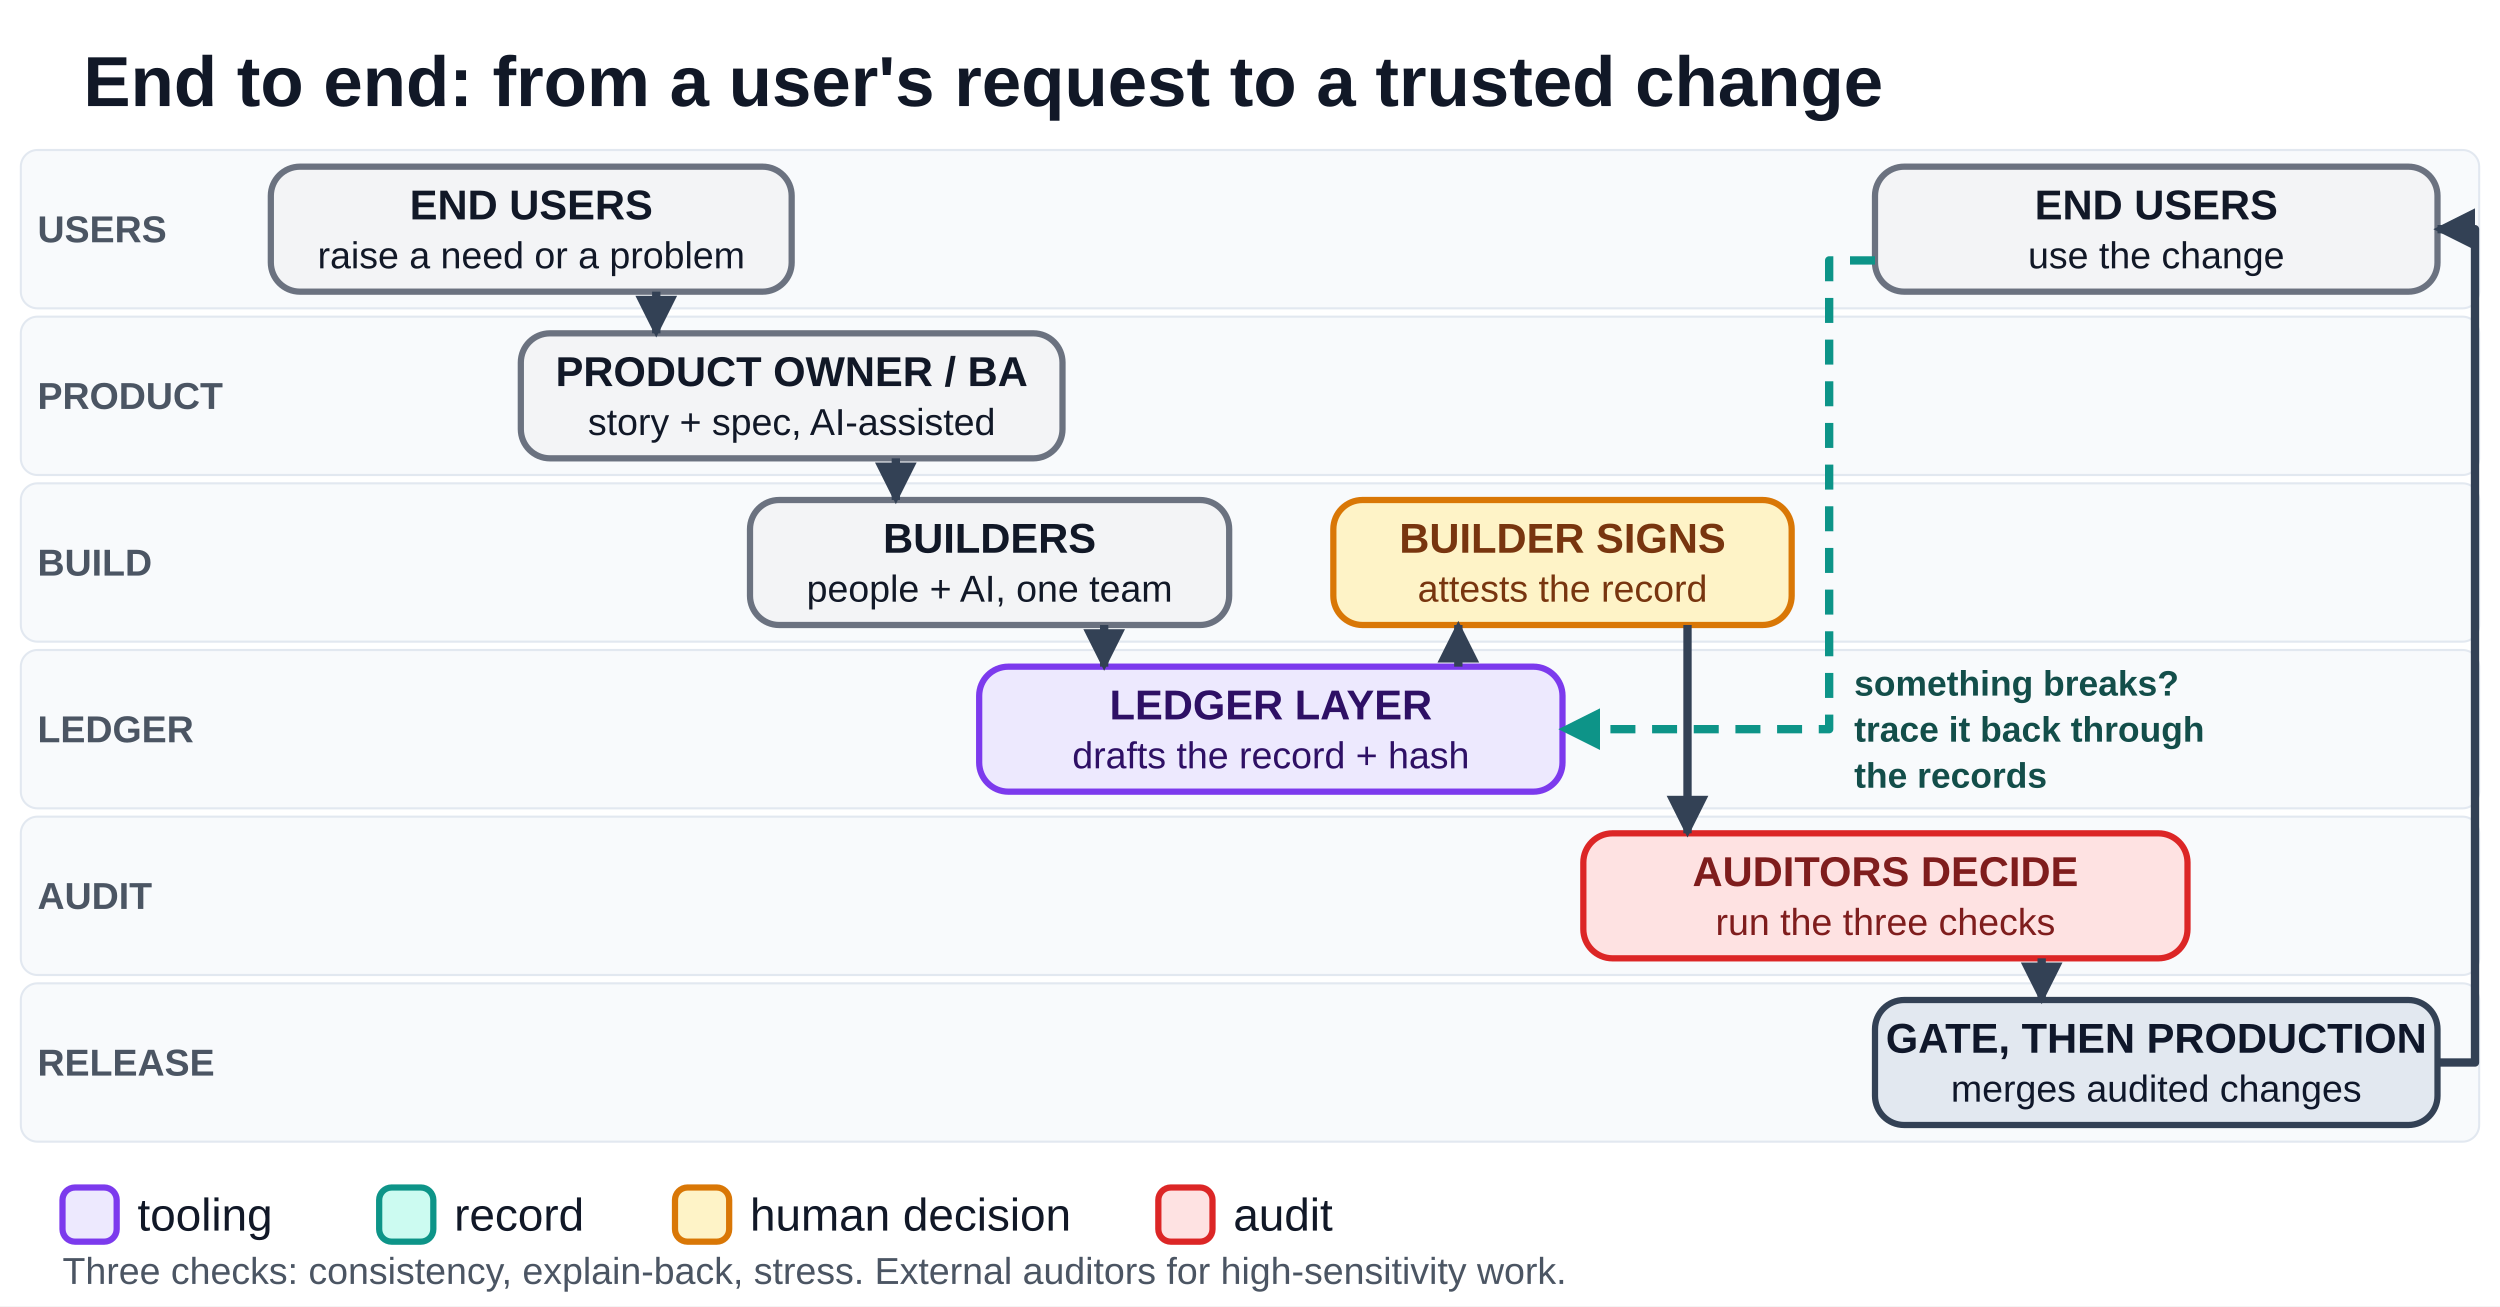
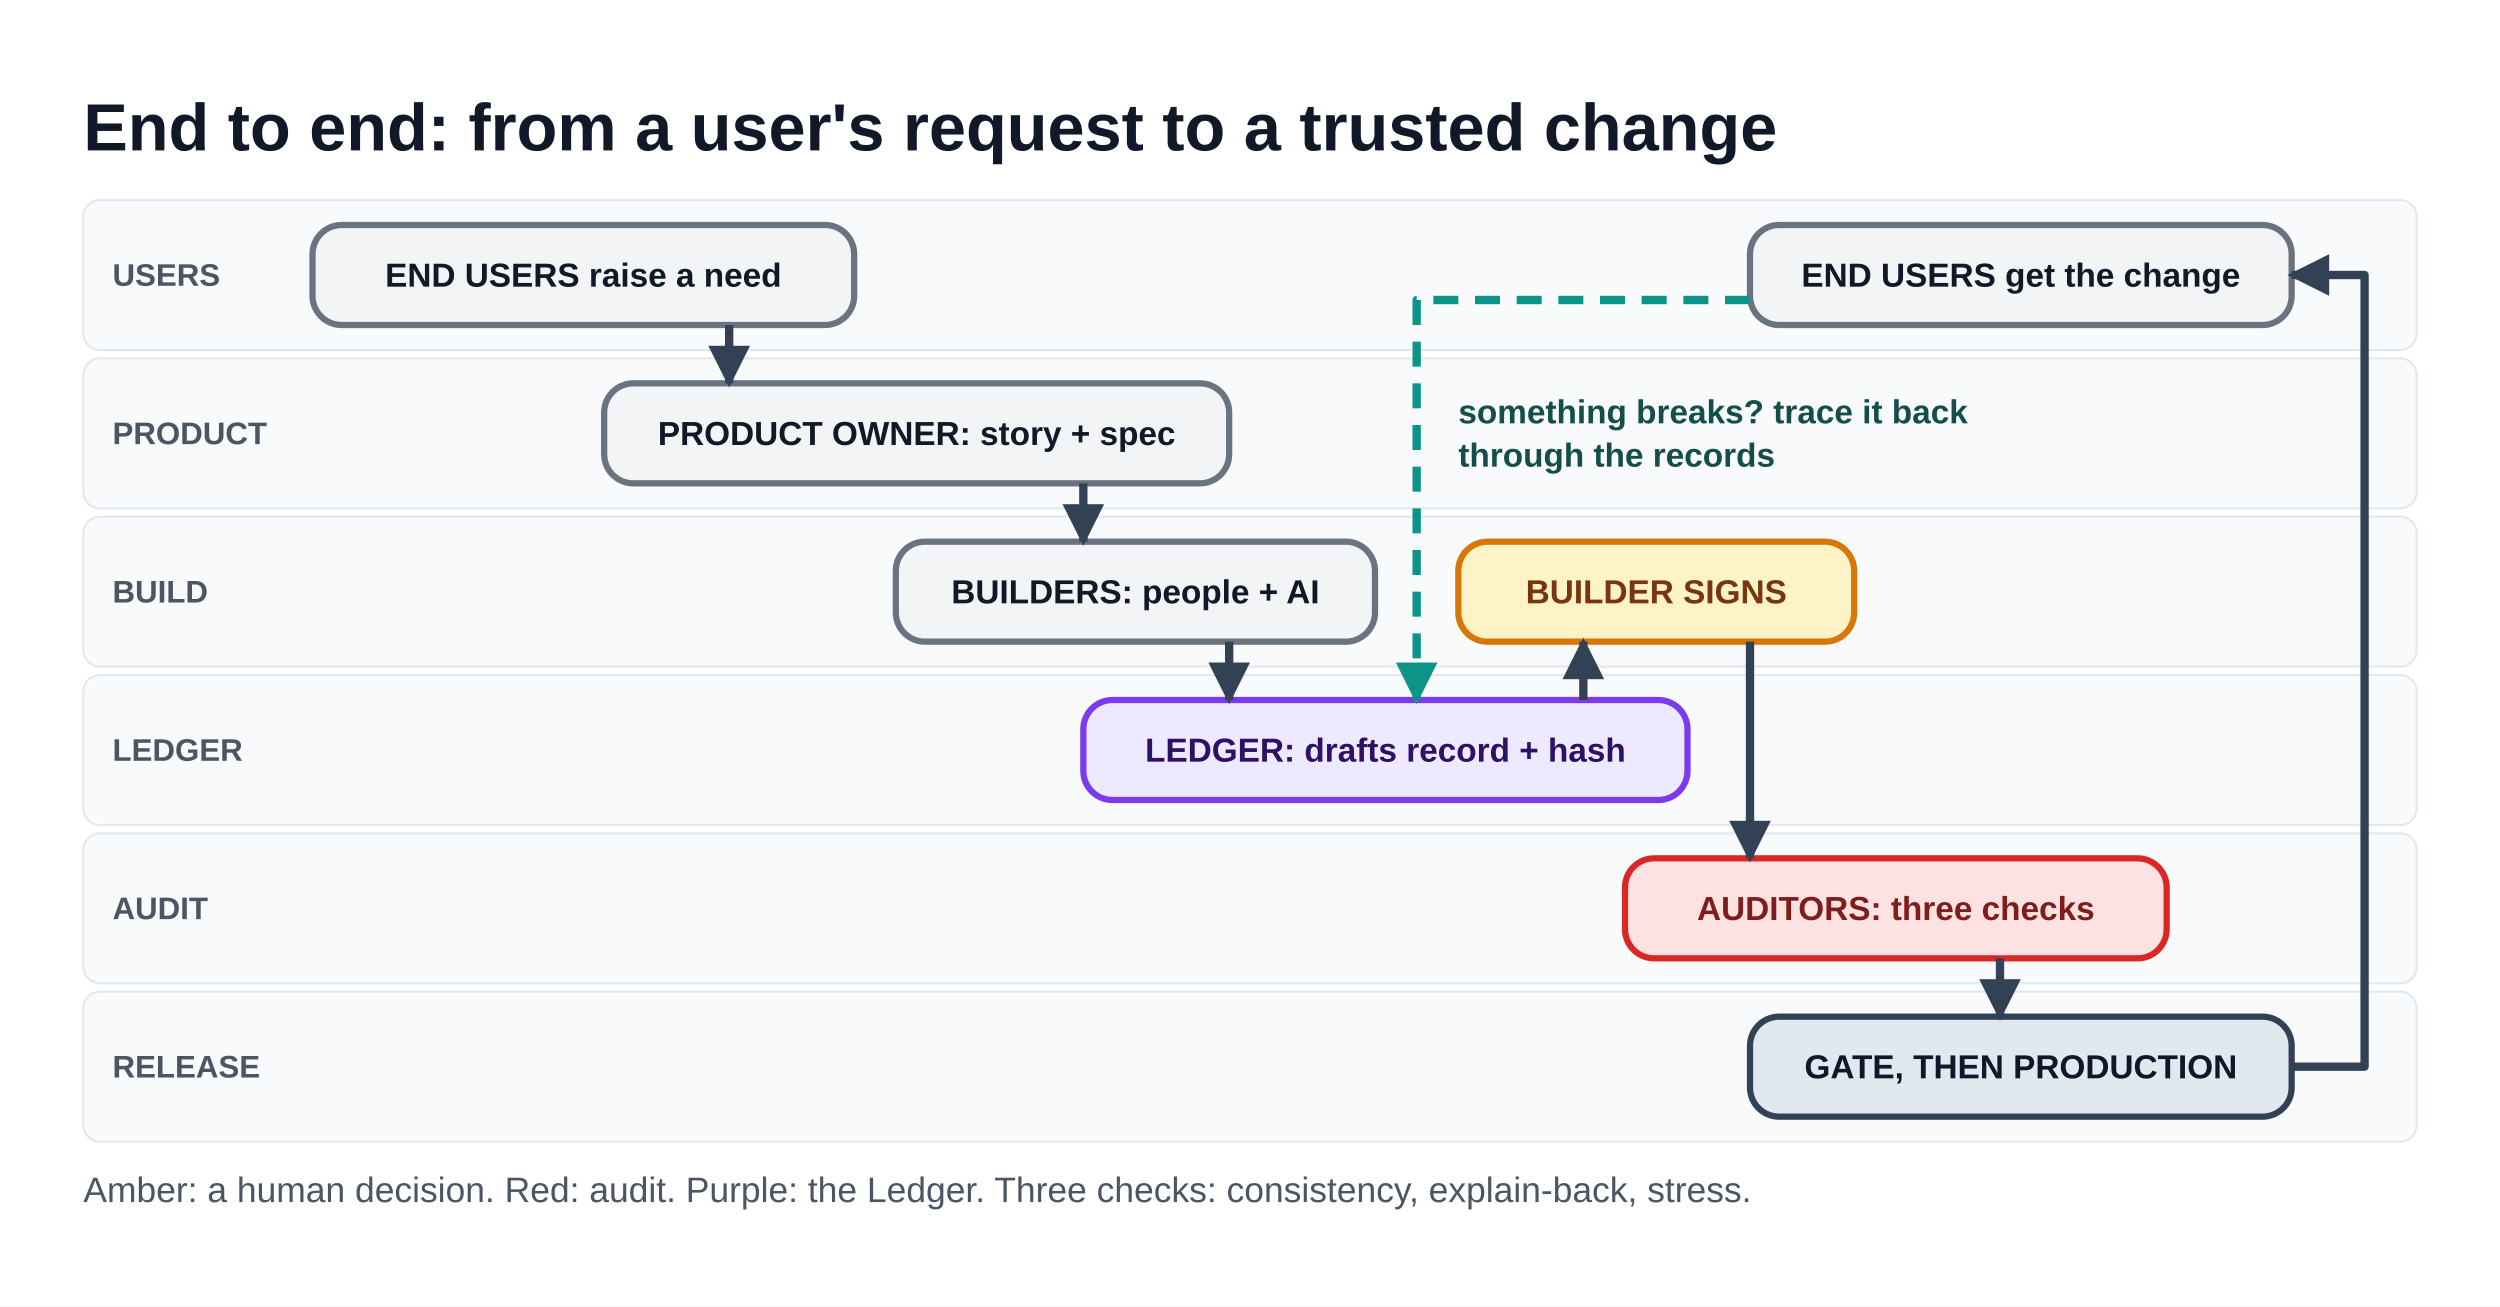
<svg xmlns="http://www.w3.org/2000/svg" width="1200" height="627" viewBox="0 0 1200 627" font-family="Segoe UI, Arial, Helvetica, sans-serif">
  <defs>
    <marker id="m0D9488" viewBox="0 0 10 10" refX="9" refY="5" markerWidth="5" markerHeight="5" orient="auto-start-reverse">
      <path d="M0,0 L10,5 L0,10 z" fill="#0D9488" />
    </marker>
    <marker id="m334155" viewBox="0 0 10 10" refX="9" refY="5" markerWidth="5" markerHeight="5" orient="auto-start-reverse">
      <path d="M0,0 L10,5 L0,10 z" fill="#334155" />
    </marker>
  </defs>
  <rect width="1200" height="627" fill="#FFFFFF" />
-   <text x="40" y="50.9" text-anchor="start" font-size="34" font-weight="700" fill="#111827">End to end: from a user's request to a trusted change</text>
-   <rect x="10" y="72" width="1180" height="76" rx="8" fill="#F8FAFC" fill-opacity="1" stroke="#E2E8F0" stroke-opacity="1" stroke-width="1" />
-   <text x="18" y="116.3" text-anchor="start" font-size="18" font-weight="700" fill="#4B5563">USERS</text>
-   <rect x="10" y="152" width="1180" height="76" rx="8" fill="#F8FAFC" fill-opacity="1" stroke="#E2E8F0" stroke-opacity="1" stroke-width="1" />
-   <text x="18" y="196.3" text-anchor="start" font-size="18" font-weight="700" fill="#4B5563">PRODUCT</text>
-   <rect x="10" y="232" width="1180" height="76" rx="8" fill="#F8FAFC" fill-opacity="1" stroke="#E2E8F0" stroke-opacity="1" stroke-width="1" />
-   <text x="18" y="276.3" text-anchor="start" font-size="18" font-weight="700" fill="#4B5563">BUILD</text>
-   <rect x="10" y="312" width="1180" height="76" rx="8" fill="#F8FAFC" fill-opacity="1" stroke="#E2E8F0" stroke-opacity="1" stroke-width="1" />
-   <text x="18" y="356.3" text-anchor="start" font-size="18" font-weight="700" fill="#4B5563">LEDGER</text>
-   <rect x="10" y="392" width="1180" height="76" rx="8" fill="#F8FAFC" fill-opacity="1" stroke="#E2E8F0" stroke-opacity="1" stroke-width="1" />
-   <text x="18" y="436.3" text-anchor="start" font-size="18" font-weight="700" fill="#4B5563">AUDIT</text>
-   <rect x="10" y="472" width="1180" height="76" rx="8" fill="#F8FAFC" fill-opacity="1" stroke="#E2E8F0" stroke-opacity="1" stroke-width="1" />
-   <text x="18" y="516.3" text-anchor="start" font-size="18" font-weight="700" fill="#4B5563">RELEASE</text>
-   <rect x="130" y="80" width="250" height="60" rx="14" fill="#F3F4F6" fill-opacity="1" stroke="#6B7280" stroke-width="3" />
-   <text x="255.0" y="105.3" text-anchor="middle" font-size="20" font-weight="700" fill="#111827">END USERS</text>
-   <text x="255.0" y="128.8" text-anchor="middle" font-size="18" font-weight="400" fill="#111827">raise a need or a problem</text>
-   <rect x="250" y="160" width="260" height="60" rx="14" fill="#F3F4F6" fill-opacity="1" stroke="#6B7280" stroke-width="3" />
-   <text x="380.0" y="185.3" text-anchor="middle" font-size="20" font-weight="700" fill="#111827">PRODUCT OWNER / BA</text>
-   <text x="380.0" y="208.8" text-anchor="middle" font-size="18" font-weight="400" fill="#111827">story + spec, AI-assisted</text>
-   <rect x="360" y="240" width="230" height="60" rx="14" fill="#F3F4F6" fill-opacity="1" stroke="#6B7280" stroke-width="3" />
-   <text x="475.0" y="265.3" text-anchor="middle" font-size="20" font-weight="700" fill="#111827">BUILDERS</text>
-   <text x="475.0" y="288.8" text-anchor="middle" font-size="18" font-weight="400" fill="#111827">people + AI, one team</text>
-   <rect x="470" y="320" width="280" height="60" rx="14" fill="#EDE9FE" fill-opacity="1" stroke="#7C3AED" stroke-width="3" />
-   <text x="610.0" y="345.3" text-anchor="middle" font-size="20" font-weight="700" fill="#2E1065">LEDGER LAYER</text>
-   <text x="610.0" y="368.8" text-anchor="middle" font-size="18" font-weight="400" fill="#2E1065">drafts the record + hash</text>
-   <rect x="640" y="240" width="220" height="60" rx="14" fill="#FEF3C7" fill-opacity="1" stroke="#D97706" stroke-width="3" />
-   <text x="750.0" y="265.3" text-anchor="middle" font-size="20" font-weight="700" fill="#78350F">BUILDER SIGNS</text>
-   <text x="750.0" y="288.8" text-anchor="middle" font-size="18" font-weight="400" fill="#78350F">attests the record</text>
-   <rect x="760" y="400" width="290" height="60" rx="14" fill="#FEE2E2" fill-opacity="1" stroke="#DC2626" stroke-width="3" />
-   <text x="905.0" y="425.3" text-anchor="middle" font-size="20" font-weight="700" fill="#7F1D1D">AUDITORS DECIDE</text>
-   <text x="905.0" y="448.8" text-anchor="middle" font-size="18" font-weight="400" fill="#7F1D1D">run the three checks</text>
-   <rect x="900" y="480" width="270" height="60" rx="14" fill="#E2E8F0" fill-opacity="1" stroke="#334155" stroke-width="3" />
-   <text x="1035.0" y="505.3" text-anchor="middle" font-size="20" font-weight="700" fill="#0F172A">GATE, THEN PRODUCTION</text>
-   <text x="1035.0" y="528.8" text-anchor="middle" font-size="18" font-weight="400" fill="#0F172A">merges audited changes</text>
-   <rect x="900" y="80" width="270" height="60" rx="14" fill="#F3F4F6" fill-opacity="1" stroke="#6B7280" stroke-width="3" />
-   <text x="1035.0" y="105.3" text-anchor="middle" font-size="20" font-weight="700" fill="#111827">END USERS</text>
-   <text x="1035.0" y="128.8" text-anchor="middle" font-size="18" font-weight="400" fill="#111827">use the change</text>
-   <polyline points="315,140 315,160" fill="none" stroke="#334155" stroke-width="4" stroke-linejoin="round" marker-end="url(#m334155)" />
-   <polyline points="430,220 430,240" fill="none" stroke="#334155" stroke-width="4" stroke-linejoin="round" marker-end="url(#m334155)" />
-   <polyline points="530,300 530,320" fill="none" stroke="#334155" stroke-width="4" stroke-linejoin="round" marker-end="url(#m334155)" />
-   <polyline points="700,320 700,300" fill="none" stroke="#334155" stroke-width="4" stroke-linejoin="round" marker-end="url(#m334155)" />
-   <polyline points="810,300 810,400" fill="none" stroke="#334155" stroke-width="4" stroke-linejoin="round" marker-end="url(#m334155)" />
-   <polyline points="980,460 980,480" fill="none" stroke="#334155" stroke-width="4" stroke-linejoin="round" marker-end="url(#m334155)" />
-   <polyline points="1170,510 1188,510 1188,110 1170,110" fill="none" stroke="#334155" stroke-width="4" stroke-linejoin="round" marker-end="url(#m334155)" />
-   <polyline points="900,125 878,125 878,350 750,350" fill="none" stroke="#0D9488" stroke-width="4" stroke-linejoin="round" stroke-dasharray="12 8" marker-end="url(#m0D9488)" />
-   <text x="890" y="333.9" text-anchor="start" font-size="17" font-weight="700" fill="#134E4A">something breaks?</text>
-   <text x="890" y="356.0" text-anchor="start" font-size="17" font-weight="700" fill="#134E4A">trace it back through</text>
-   <text x="890" y="378.1" text-anchor="start" font-size="17" font-weight="700" fill="#134E4A">the records</text>
-   <rect x="30" y="570" width="26" height="26" rx="6" fill="#EDE9FE" fill-opacity="1" stroke="#7C3AED" stroke-opacity="1" stroke-width="3" />
-   <text x="66" y="590.7" text-anchor="start" font-size="22" font-weight="400" fill="#111827">tooling</text>
-   <rect x="182" y="570" width="26" height="26" rx="6" fill="#CCFBF1" fill-opacity="1" stroke="#0D9488" stroke-opacity="1" stroke-width="3" />
-   <text x="218" y="590.7" text-anchor="start" font-size="22" font-weight="400" fill="#111827">record</text>
-   <rect x="324" y="570" width="26" height="26" rx="6" fill="#FEF3C7" fill-opacity="1" stroke="#D97706" stroke-opacity="1" stroke-width="3" />
-   <text x="360" y="590.7" text-anchor="start" font-size="22" font-weight="400" fill="#111827">human decision</text>
-   <rect x="556" y="570" width="26" height="26" rx="6" fill="#FEE2E2" fill-opacity="1" stroke="#DC2626" stroke-opacity="1" stroke-width="3" />
-   <text x="592" y="590.7" text-anchor="start" font-size="22" font-weight="400" fill="#111827">audit</text>
-   <text x="30" y="616.3" text-anchor="start" font-size="18" font-weight="400" fill="#4B5563">Three checks: consistency, explain-back, stress. External auditors for high-sensitivity work.</text>
+   <text x="40" y="72.2" text-anchor="start" font-size="32" font-weight="700" fill="#111827">End to end: from a user's request to a trusted change</text>
+   <rect x="40" y="96" width="1120" height="72" rx="8" fill="#F8FAFC" fill-opacity="1" stroke="#E2E8F0" stroke-opacity="1" stroke-width="1" />
+   <text x="54" y="137.2" text-anchor="start" font-size="15" font-weight="700" fill="#4B5563">USERS</text>
+   <rect x="40" y="172" width="1120" height="72" rx="8" fill="#F8FAFC" fill-opacity="1" stroke="#E2E8F0" stroke-opacity="1" stroke-width="1" />
+   <text x="54" y="213.2" text-anchor="start" font-size="15" font-weight="700" fill="#4B5563">PRODUCT</text>
+   <rect x="40" y="248" width="1120" height="72" rx="8" fill="#F8FAFC" fill-opacity="1" stroke="#E2E8F0" stroke-opacity="1" stroke-width="1" />
+   <text x="54" y="289.2" text-anchor="start" font-size="15" font-weight="700" fill="#4B5563">BUILD</text>
+   <rect x="40" y="324" width="1120" height="72" rx="8" fill="#F8FAFC" fill-opacity="1" stroke="#E2E8F0" stroke-opacity="1" stroke-width="1" />
+   <text x="54" y="365.2" text-anchor="start" font-size="15" font-weight="700" fill="#4B5563">LEDGER</text>
+   <rect x="40" y="400" width="1120" height="72" rx="8" fill="#F8FAFC" fill-opacity="1" stroke="#E2E8F0" stroke-opacity="1" stroke-width="1" />
+   <text x="54" y="441.2" text-anchor="start" font-size="15" font-weight="700" fill="#4B5563">AUDIT</text>
+   <rect x="40" y="476" width="1120" height="72" rx="8" fill="#F8FAFC" fill-opacity="1" stroke="#E2E8F0" stroke-opacity="1" stroke-width="1" />
+   <text x="54" y="517.2" text-anchor="start" font-size="15" font-weight="700" fill="#4B5563">RELEASE</text>
+   <rect x="150" y="108.0" width="260" height="48" rx="14" fill="#F3F4F6" fill-opacity="1" stroke="#6B7280" stroke-width="3" />
+   <text x="280.0" y="137.6" text-anchor="middle" font-size="16" font-weight="700" fill="#111827">END USERS raise a need</text>
+   <rect x="290" y="184.0" width="300" height="48" rx="14" fill="#F3F4F6" fill-opacity="1" stroke="#6B7280" stroke-width="3" />
+   <text x="440.0" y="213.6" text-anchor="middle" font-size="16" font-weight="700" fill="#111827">PRODUCT OWNER: story + spec</text>
+   <rect x="430" y="260.0" width="230" height="48" rx="14" fill="#F3F4F6" fill-opacity="1" stroke="#6B7280" stroke-width="3" />
+   <text x="545.0" y="289.6" text-anchor="middle" font-size="16" font-weight="700" fill="#111827">BUILDERS: people + AI</text>
+   <rect x="520" y="336.0" width="290" height="48" rx="14" fill="#EDE9FE" fill-opacity="1" stroke="#7C3AED" stroke-width="3" />
+   <text x="665.0" y="365.6" text-anchor="middle" font-size="16" font-weight="700" fill="#2E1065">LEDGER: drafts record + hash</text>
+   <rect x="700" y="260.0" width="190" height="48" rx="14" fill="#FEF3C7" fill-opacity="1" stroke="#D97706" stroke-width="3" />
+   <text x="795.0" y="289.6" text-anchor="middle" font-size="16" font-weight="700" fill="#78350F">BUILDER SIGNS</text>
+   <rect x="780" y="412.0" width="260" height="48" rx="14" fill="#FEE2E2" fill-opacity="1" stroke="#DC2626" stroke-width="3" />
+   <text x="910.0" y="441.6" text-anchor="middle" font-size="16" font-weight="700" fill="#7F1D1D">AUDITORS: three checks</text>
+   <rect x="840" y="488.0" width="260" height="48" rx="14" fill="#E2E8F0" fill-opacity="1" stroke="#334155" stroke-width="3" />
+   <text x="970.0" y="517.6" text-anchor="middle" font-size="16" font-weight="700" fill="#0F172A">GATE, THEN PRODUCTION</text>
+   <rect x="840" y="108.0" width="260" height="48" rx="14" fill="#F3F4F6" fill-opacity="1" stroke="#6B7280" stroke-width="3" />
+   <text x="970.0" y="137.6" text-anchor="middle" font-size="16" font-weight="700" fill="#111827">END USERS get the change</text>
+   <polyline points="350,156.0 350,184.0" fill="none" stroke="#334155" stroke-width="4" stroke-linejoin="round" marker-end="url(#m334155)" />
+   <polyline points="520,232.0 520,260.0" fill="none" stroke="#334155" stroke-width="4" stroke-linejoin="round" marker-end="url(#m334155)" />
+   <polyline points="590,308.0 590,336.0" fill="none" stroke="#334155" stroke-width="4" stroke-linejoin="round" marker-end="url(#m334155)" />
+   <polyline points="760,336.0 760,308.0" fill="none" stroke="#334155" stroke-width="4" stroke-linejoin="round" marker-end="url(#m334155)" />
+   <polyline points="840,308.0 840,412.0" fill="none" stroke="#334155" stroke-width="4" stroke-linejoin="round" marker-end="url(#m334155)" />
+   <polyline points="960,460.0 960,488.0" fill="none" stroke="#334155" stroke-width="4" stroke-linejoin="round" marker-end="url(#m334155)" />
+   <polyline points="1100,512.0 1135,512.0 1135,132.0 1100,132.0" fill="none" stroke="#334155" stroke-width="4" stroke-linejoin="round" marker-end="url(#m334155)" />
+   <polyline points="840,144.0 680,144.0 680,336.0" fill="none" stroke="#0D9488" stroke-width="4" stroke-linejoin="round" stroke-dasharray="12 8" marker-end="url(#m0D9488)" />
+   <text x="700" y="203.2" text-anchor="start" font-size="16" font-weight="700" fill="#134E4A">something breaks? trace it back</text>
+   <text x="700" y="224.0" text-anchor="start" font-size="16" font-weight="700" fill="#134E4A">through the records</text>
+   <text x="40" y="577.0" text-anchor="start" font-size="17" font-weight="400" fill="#4B5563">Amber: a human decision. Red: audit. Purple: the Ledger. Three checks: consistency, explain-back, stress.</text>
</svg>
